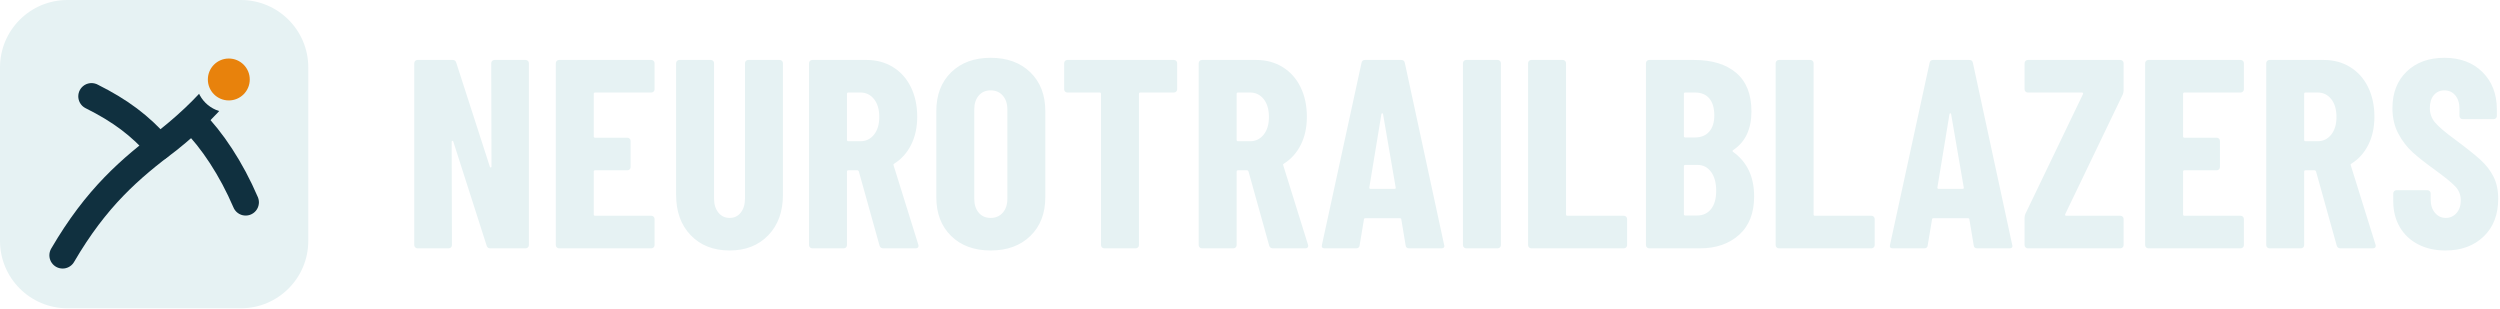
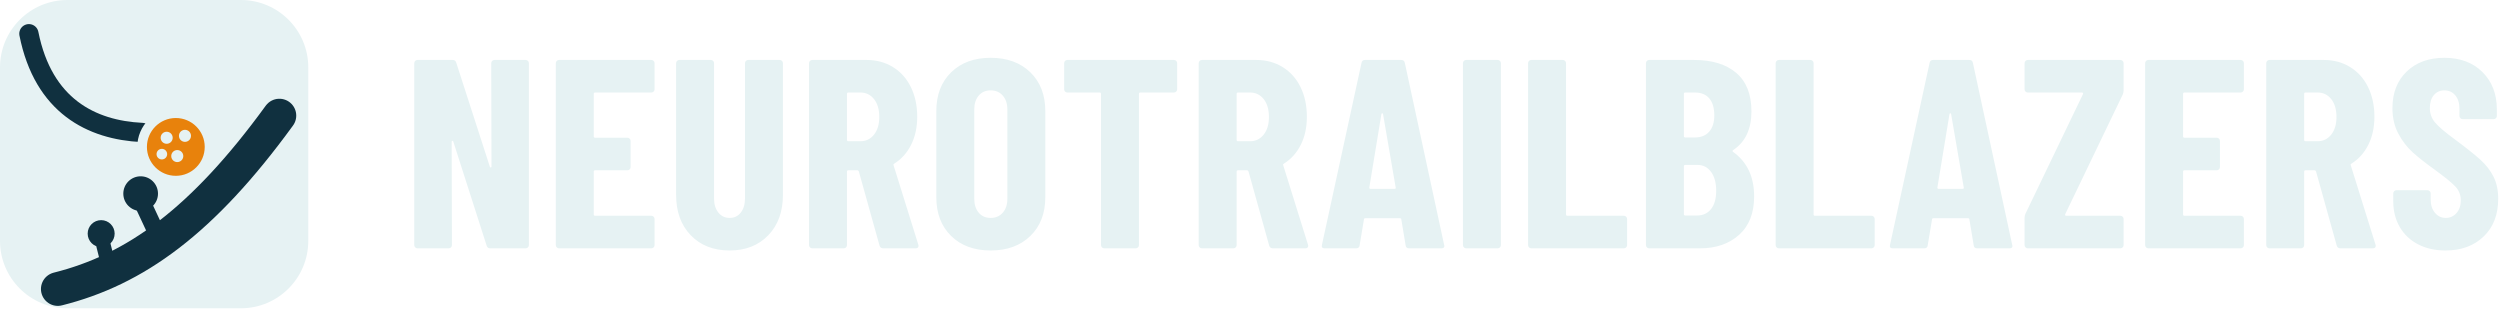
<svg xmlns="http://www.w3.org/2000/svg" viewBox="0 0 519 64" width="519" height="64" role="img" aria-label="NeuroTrailblazers">
  <g>
    <rect width="64" height="64" rx="14" fill="#e6f2f3" />
-     <g fill="none" stroke="#10303f" stroke-width="5.5" stroke-linecap="round" stroke-linejoin="round">
-       <path d="M13 53 C 20 41, 27 35, 35 29 C 40 25, 44 21, 47 17" />
-       <path d="M33 30.5 C 29 26, 25 23, 19 20" />
-       <path d="M40 25 C 44 29, 48 35, 51 42" />
+     <g fill="none" stroke="#10303f" stroke-linecap="round" stroke-linejoin="round">
+       <path d="M12 60 C 28 56, 42 46, 58 24" stroke-width="7" />
+       <path d="M33.5 50.5 L 30 43" stroke-width="3.5" />
+       <path d="M23 57 L 21.5 51" stroke-width="3" />
+       <path d="M47 39 L 51 33" stroke-width="3" />
+       <path d="M6 7 C 9 22, 19 27, 29.5 27.5" stroke-width="4" />
    </g>
-     <circle cx="19" cy="20" r="2.6" fill="#10303f" />
-     <circle cx="51" cy="42" r="2.6" fill="#10303f" />
-     <circle cx="47.5" cy="16.5" r="5.6" fill="#e8820c" stroke="#e6f2f3" stroke-width="2.5" />
+     <circle cx="29.2" cy="40.2" r="3.6" fill="#10303f" />
+     <circle cx="21" cy="48.5" r="2.8" fill="#10303f" />
+     <circle cx="52" cy="31" r="2.8" fill="#10303f" />
+     <circle cx="36.5" cy="30.5" r="7" fill="#e8820c" stroke="#e6f2f3" stroke-width="2" />
+     <circle cx="34.6" cy="28.6" r="1.25" fill="#e6f2f3" />
+     <circle cx="38.4" cy="28.2" r="1.25" fill="#e6f2f3" />
+     <circle cx="36.8" cy="32.4" r="1.25" fill="#e6f2f3" />
+     <circle cx="33.6" cy="32" r="1.1" fill="#e6f2f3" />
  </g>
  <g transform="translate(86.00 12.00) scale(0.55866) translate(-4.40 70.80)">
    <path fill="#e6f2f3" d="M34.2 -70.0H45.8Q46.3 -70.0 46.65 -69.65Q47.0 -69.3 47.0 -68.8V-1.2Q47.0 -0.7 46.65 -0.35Q46.3 0.0 45.8 0.0H32.6Q31.6 0.0 31.3 -1.0L18.9 -39.7Q18.8 -40.0 18.55 -39.95Q18.3 -39.9 18.3 -39.6L18.4 -1.2Q18.4 -0.7 18.05 -0.35Q17.7 0.0 17.2 0.0H5.6Q5.1 0.0 4.75 -0.35Q4.4 -0.7 4.4 -1.2V-68.8Q4.4 -69.3 4.75 -69.65Q5.1 -70.0 5.6 -70.0H18.7Q19.7 -70.0 20.0 -69.0L32.5 -30.3Q32.6 -30.0 32.85 -30.05Q33.1 -30.1 33.1 -30.4L33.0 -68.8Q33.0 -69.3 33.35 -69.65Q33.7 -70.0 34.2 -70.0ZM92.5 -57.9H71.6Q71.1 -57.9 71.1 -57.4V-41.6Q71.1 -41.1 71.6 -41.1H83.6Q84.1 -41.1 84.45 -40.75Q84.8 -40.4 84.8 -39.9V-30.2Q84.8 -29.7 84.45 -29.35Q84.1 -29.0 83.6 -29.0H71.6Q71.1 -29.0 71.1 -28.5V-12.6Q71.1 -12.1 71.6 -12.1H92.5Q93 -12.1 93.35 -11.75Q93.7 -11.4 93.7 -10.9V-1.2Q93.7 -0.7 93.35 -0.35Q93 0.0 92.5 0.0H58.2Q57.7 0.0 57.35 -0.35Q57 -0.7 57 -1.2V-68.8Q57 -69.3 57.35 -69.65Q57.7 -70.0 58.2 -70.0H92.5Q93 -70.0 93.35 -69.65Q93.7 -69.3 93.7 -68.8V-59.1Q93.7 -58.6 93.35 -58.25Q93 -57.9 92.5 -57.9ZM101.7 -19.9V-68.8Q101.7 -69.3 102.05 -69.65Q102.4 -70.0 102.9 -70.0H114.6Q115.1 -70.0 115.45 -69.65Q115.8 -69.3 115.8 -68.8V-18.5Q115.8 -15.3 117.4 -13.3Q119 -11.3 121.6 -11.3Q124.2 -11.3 125.75 -13.3Q127.3 -15.3 127.3 -18.5V-68.8Q127.3 -69.3 127.65 -69.65Q128.0 -70.0 128.5 -70.0H140.2Q140.7 -70.0 141.05 -69.65Q141.4 -69.3 141.4 -68.8V-19.9Q141.4 -10.5 135.95 -4.85Q130.5 0.8 121.6 0.8Q112.6 0.8 107.15 -4.85Q101.7 -10.5 101.7 -19.9ZM177.3 -1.0 169.6 -28.6Q169.4 -29.0 169.1 -29.0H165.7Q165.2 -29.0 165.2 -28.5V-1.2Q165.2 -0.7 164.85 -0.35Q164.5 0.0 164.0 0.0H152.3Q151.8 0.0 151.45 -0.35Q151.1 -0.7 151.1 -1.2V-68.8Q151.1 -69.3 151.45 -69.65Q151.8 -70.0 152.3 -70.0H172.5Q178.0 -70.0 182.3 -67.35Q186.6 -64.7 188.95 -59.9Q191.3 -55.1 191.3 -48.9Q191.3 -43.0 189.05 -38.5Q186.8 -34.0 182.8 -31.5Q182.6 -31.4 182.5 -31.25Q182.4 -31.1 182.5 -30.9L191.7 -1.4L191.8 -1.0Q191.8 0.0 190.7 0.0H178.7Q177.6 0.0 177.3 -1.0ZM165.2 -57.4V-40.3Q165.2 -39.8 165.7 -39.8H170.2Q173.3 -39.8 175.25 -42.25Q177.2 -44.7 177.2 -48.8Q177.2 -53.0 175.25 -55.45Q173.3 -57.9 170.2 -57.9H165.7Q165.2 -57.9 165.2 -57.4ZM198.4 -19.0V-51.0Q198.4 -60.0 203.9 -65.4Q209.4 -70.8 218.6 -70.8Q227.8 -70.8 233.35 -65.4Q238.9 -60.0 238.9 -51.0V-19.0Q238.9 -10.0 233.35 -4.6Q227.8 0.8 218.6 0.8Q209.4 0.8 203.9 -4.6Q198.4 -10.0 198.4 -19.0ZM224.8 -18.4V-51.6Q224.8 -54.8 223.1 -56.75Q221.4 -58.7 218.6 -58.7Q215.8 -58.7 214.15 -56.75Q212.5 -54.8 212.5 -51.6V-18.4Q212.5 -15.2 214.15 -13.25Q215.8 -11.3 218.6 -11.3Q221.4 -11.3 223.1 -13.25Q224.8 -15.2 224.8 -18.4ZM287.9 -68.8V-59.1Q287.9 -58.6 287.55 -58.25Q287.2 -57.9 286.7 -57.9H274.2Q273.7 -57.9 273.7 -57.4V-1.2Q273.7 -0.7 273.35 -0.35Q273.0 0.0 272.5 0.0H260.8Q260.3 0.0 259.95 -0.35Q259.6 -0.7 259.6 -1.2V-57.4Q259.6 -57.9 259.1 -57.9H247.1Q246.6 -57.9 246.25 -58.25Q245.9 -58.6 245.9 -59.1V-68.8Q245.9 -69.3 246.25 -69.65Q246.6 -70.0 247.1 -70.0H286.7Q287.2 -70.0 287.55 -69.65Q287.9 -69.3 287.9 -68.8ZM322.1 -1.0 314.4 -28.6Q314.2 -29.0 313.9 -29.0H310.5Q310 -29.0 310 -28.5V-1.2Q310 -0.7 309.65 -0.35Q309.3 0.0 308.8 0.0H297.1Q296.6 0.0 296.25 -0.35Q295.9 -0.7 295.9 -1.2V-68.8Q295.9 -69.3 296.25 -69.65Q296.6 -70.0 297.1 -70.0H317.3Q322.8 -70.0 327.1 -67.35Q331.4 -64.7 333.75 -59.9Q336.1 -55.1 336.1 -48.9Q336.1 -43.0 333.85 -38.5Q331.6 -34.0 327.6 -31.5Q327.4 -31.4 327.3 -31.25Q327.2 -31.1 327.3 -30.9L336.5 -1.4L336.6 -1.0Q336.6 0.0 335.5 0.0H323.5Q322.4 0.0 322.1 -1.0ZM310 -57.4V-40.3Q310 -39.8 310.5 -39.8H315Q318.1 -39.8 320.05 -42.25Q322 -44.7 322 -48.8Q322 -53.0 320.05 -55.45Q318.1 -57.9 315 -57.9H310.5Q310 -57.9 310 -57.4ZM372.8 -1.1 371.2 -10.7Q371.2 -11.2 370.6 -11.2H357.9Q357.3 -11.2 357.3 -10.7L355.7 -1.1Q355.6 0.0 354.4 0.0H342.7Q341.4 0.0 341.7 -1.3L356.4 -68.9Q356.6 -70.0 357.7 -70.0H371.2Q372.3 -70.0 372.5 -68.9L387.1 -1.3L387.2 -0.9Q387.2 0.0 386.1 0.0H374.1Q372.9 0.0 372.8 -1.1ZM359.7 -22.1H368.7Q369.2 -22.1 369.1 -22.6L364.4 -49.9Q364.3 -50.2 364.1 -50.2Q363.9 -50.2 363.8 -49.9L359.3 -22.6Q359.3 -22.1 359.7 -22.1ZM394.1 -1.2V-68.8Q394.1 -69.3 394.45 -69.65Q394.8 -70.0 395.3 -70.0H407Q407.5 -70.0 407.85 -69.65Q408.2 -69.3 408.2 -68.8V-1.2Q408.2 -0.7 407.85 -0.35Q407.5 0.0 407 0.0H395.3Q394.8 0.0 394.45 -0.35Q394.1 -0.7 394.1 -1.2ZM418.3 -1.2V-68.8Q418.3 -69.3 418.65 -69.65Q419 -70.0 419.5 -70.0H431.2Q431.7 -70.0 432.05 -69.65Q432.4 -69.3 432.4 -68.8V-12.6Q432.4 -12.1 432.9 -12.1H453.9Q454.4 -12.1 454.75 -11.75Q455.1 -11.4 455.1 -10.9V-1.2Q455.1 -0.7 454.75 -0.35Q454.4 0.0 453.9 0.0H419.5Q419 0.0 418.65 -0.35Q418.3 -0.7 418.3 -1.2ZM482.2 0.0H463.3Q462.8 0.0 462.45 -0.35Q462.1 -0.7 462.1 -1.2V-68.8Q462.1 -69.3 462.45 -69.65Q462.8 -70.0 463.3 -70.0H480Q490 -70.0 495.65 -65.2Q501.3 -60.4 501.3 -50.9Q501.3 -41.0 494.5 -36.5Q494.1 -36.2 494.4 -35.9Q502.3 -30.3 502.3 -19.3Q502.3 -10.0 496.7 -5.0Q491.1 0.0 482.2 0.0ZM476.2 -57.4V-41.7Q476.2 -41.2 476.7 -41.2H480.3Q483.7 -41.2 485.6 -43.35Q487.5 -45.5 487.5 -49.4Q487.5 -53.5 485.65 -55.7Q483.8 -57.9 480.3 -57.9H476.7Q476.2 -57.9 476.2 -57.4ZM488.2 -21.4Q488.2 -25.8 486.3 -28.4Q484.4 -31.0 481.2 -31.0H476.7Q476.2 -31.0 476.2 -30.5V-12.7Q476.2 -12.2 476.7 -12.2H481.1Q484.4 -12.2 486.3 -14.6Q488.2 -17.0 488.2 -21.4ZM510.3 -1.2V-68.8Q510.3 -69.3 510.65 -69.65Q511 -70.0 511.5 -70.0H523.2Q523.7 -70.0 524.05 -69.65Q524.4 -69.3 524.4 -68.8V-12.6Q524.4 -12.1 524.9 -12.1H545.9Q546.4 -12.1 546.75 -11.75Q547.1 -11.4 547.1 -10.9V-1.2Q547.1 -0.7 546.75 -0.35Q546.4 0.0 545.9 0.0H511.5Q511 0.0 510.65 -0.35Q510.3 -0.7 510.3 -1.2ZM583.9 -1.1 582.3 -10.7Q582.3 -11.2 581.7 -11.2H569Q568.4 -11.2 568.4 -10.7L566.8 -1.1Q566.7 0.0 565.5 0.0H553.8Q552.5 0.0 552.8 -1.3L567.5 -68.9Q567.7 -70.0 568.8 -70.0H582.3Q583.4 -70.0 583.6 -68.9L598.2 -1.3L598.3 -0.9Q598.3 0.0 597.2 0.0H585.2Q584 0.0 583.9 -1.1ZM570.8 -22.1H579.8Q580.3 -22.1 580.2 -22.6L575.5 -49.9Q575.4 -50.2 575.2 -50.2Q575 -50.2 574.9 -49.9L570.4 -22.6Q570.4 -22.1 570.8 -22.1ZM602.8 -1.2V-11.3Q602.8 -12.1 603.1 -12.8L624.5 -57.3Q624.6 -57.6 624.5 -57.75Q624.4 -57.9 624.1 -57.9H604.0Q603.5 -57.9 603.15 -58.25Q602.8 -58.6 602.8 -59.1V-68.8Q602.8 -69.3 603.15 -69.65Q603.5 -70.0 604.0 -70.0H638.4Q638.9 -70.0 639.25 -69.65Q639.6 -69.3 639.6 -68.8V-58.7Q639.6 -58.0 639.3 -57.2L617.9 -12.7Q617.8 -12.4 617.9 -12.25Q618.0 -12.1 618.3 -12.1H638.4Q638.9 -12.1 639.25 -11.75Q639.6 -11.4 639.6 -10.9V-1.2Q639.6 -0.7 639.25 -0.35Q638.9 0.0 638.4 0.0H604.0Q603.5 0.0 603.15 -0.35Q602.8 -0.7 602.8 -1.2ZM683.1 -57.9H662.2Q661.7 -57.9 661.7 -57.4V-41.6Q661.7 -41.1 662.2 -41.1H674.2Q674.7 -41.1 675.05 -40.75Q675.4 -40.4 675.4 -39.9V-30.2Q675.4 -29.7 675.05 -29.35Q674.7 -29.0 674.2 -29.0H662.2Q661.7 -29.0 661.7 -28.5V-12.6Q661.7 -12.1 662.2 -12.1H683.1Q683.6 -12.1 683.95 -11.75Q684.3 -11.4 684.3 -10.9V-1.2Q684.3 -0.7 683.95 -0.35Q683.6 0.0 683.1 0.0H648.8Q648.3 0.0 647.95 -0.35Q647.6 -0.7 647.6 -1.2V-68.8Q647.6 -69.3 647.95 -69.65Q648.3 -70.0 648.8 -70.0H683.1Q683.6 -70.0 683.95 -69.65Q684.3 -69.3 684.3 -68.8V-59.1Q684.3 -58.6 683.95 -58.25Q683.6 -57.9 683.1 -57.9ZM718.8 -1.0 711.1 -28.6Q710.9 -29.0 710.6 -29.0H707.2Q706.7 -29.0 706.7 -28.5V-1.2Q706.7 -0.7 706.35 -0.35Q706.0 0.0 705.5 0.0H693.8Q693.3 0.0 692.95 -0.35Q692.6 -0.7 692.6 -1.2V-68.8Q692.6 -69.3 692.95 -69.65Q693.3 -70.0 693.8 -70.0H714.0Q719.5 -70.0 723.8 -67.35Q728.1 -64.7 730.45 -59.9Q732.8 -55.1 732.8 -48.9Q732.8 -43.0 730.55 -38.5Q728.3 -34.0 724.3 -31.5Q724.1 -31.4 724.0 -31.25Q723.9 -31.1 724.0 -30.9L733.2 -1.4L733.3 -1.0Q733.3 0.0 732.2 0.0H720.2Q719.1 0.0 718.8 -1.0ZM706.7 -57.4V-40.3Q706.7 -39.8 707.2 -39.8H711.7Q714.8 -39.8 716.75 -42.25Q718.7 -44.7 718.7 -48.8Q718.7 -53.0 716.75 -55.45Q714.8 -57.9 711.7 -57.9H707.2Q706.7 -57.9 706.7 -57.4ZM739.8 -17.5V-20.4Q739.8 -20.9 740.15 -21.25Q740.5 -21.6 741 -21.6H752.5Q753 -21.6 753.35 -21.25Q753.7 -20.9 753.7 -20.4V-18.2Q753.7 -15.1 755.3 -13.2Q756.9 -11.3 759.3 -11.3Q761.7 -11.3 763.3 -13.1Q764.9 -14.9 764.9 -17.8Q764.9 -20.8 762.9 -22.95Q760.9 -25.1 755.1 -29.3Q750.1 -32.9 747.0 -35.7Q743.9 -38.5 741.7 -42.6Q739.5 -46.7 739.5 -52.1Q739.5 -60.6 744.8 -65.7Q750.1 -70.8 758.8 -70.8Q767.6 -70.8 772.95 -65.5Q778.3 -60.2 778.3 -51.6V-49.2Q778.3 -48.7 777.95 -48.35Q777.6 -48.0 777.1 -48.0H765.6Q765.1 -48.0 764.75 -48.35Q764.4 -48.7 764.4 -49.2V-51.9Q764.4 -55.0 762.85 -56.85Q761.3 -58.7 758.8 -58.7Q756.4 -58.7 754.9 -56.95Q753.4 -55.2 753.4 -52.1Q753.4 -49.1 755.3 -46.8Q757.2 -44.5 762.8 -40.4Q769 -35.8 772.15 -32.95Q775.3 -30.1 777.05 -26.65Q778.8 -23.2 778.8 -18.4Q778.8 -9.6 773.4 -4.4Q768 0.8 759.2 0.8Q753.4 0.8 749.0 -1.5Q744.6 -3.8 742.2 -7.95Q739.8 -12.1 739.8 -17.5Z" />
  </g>
</svg>
